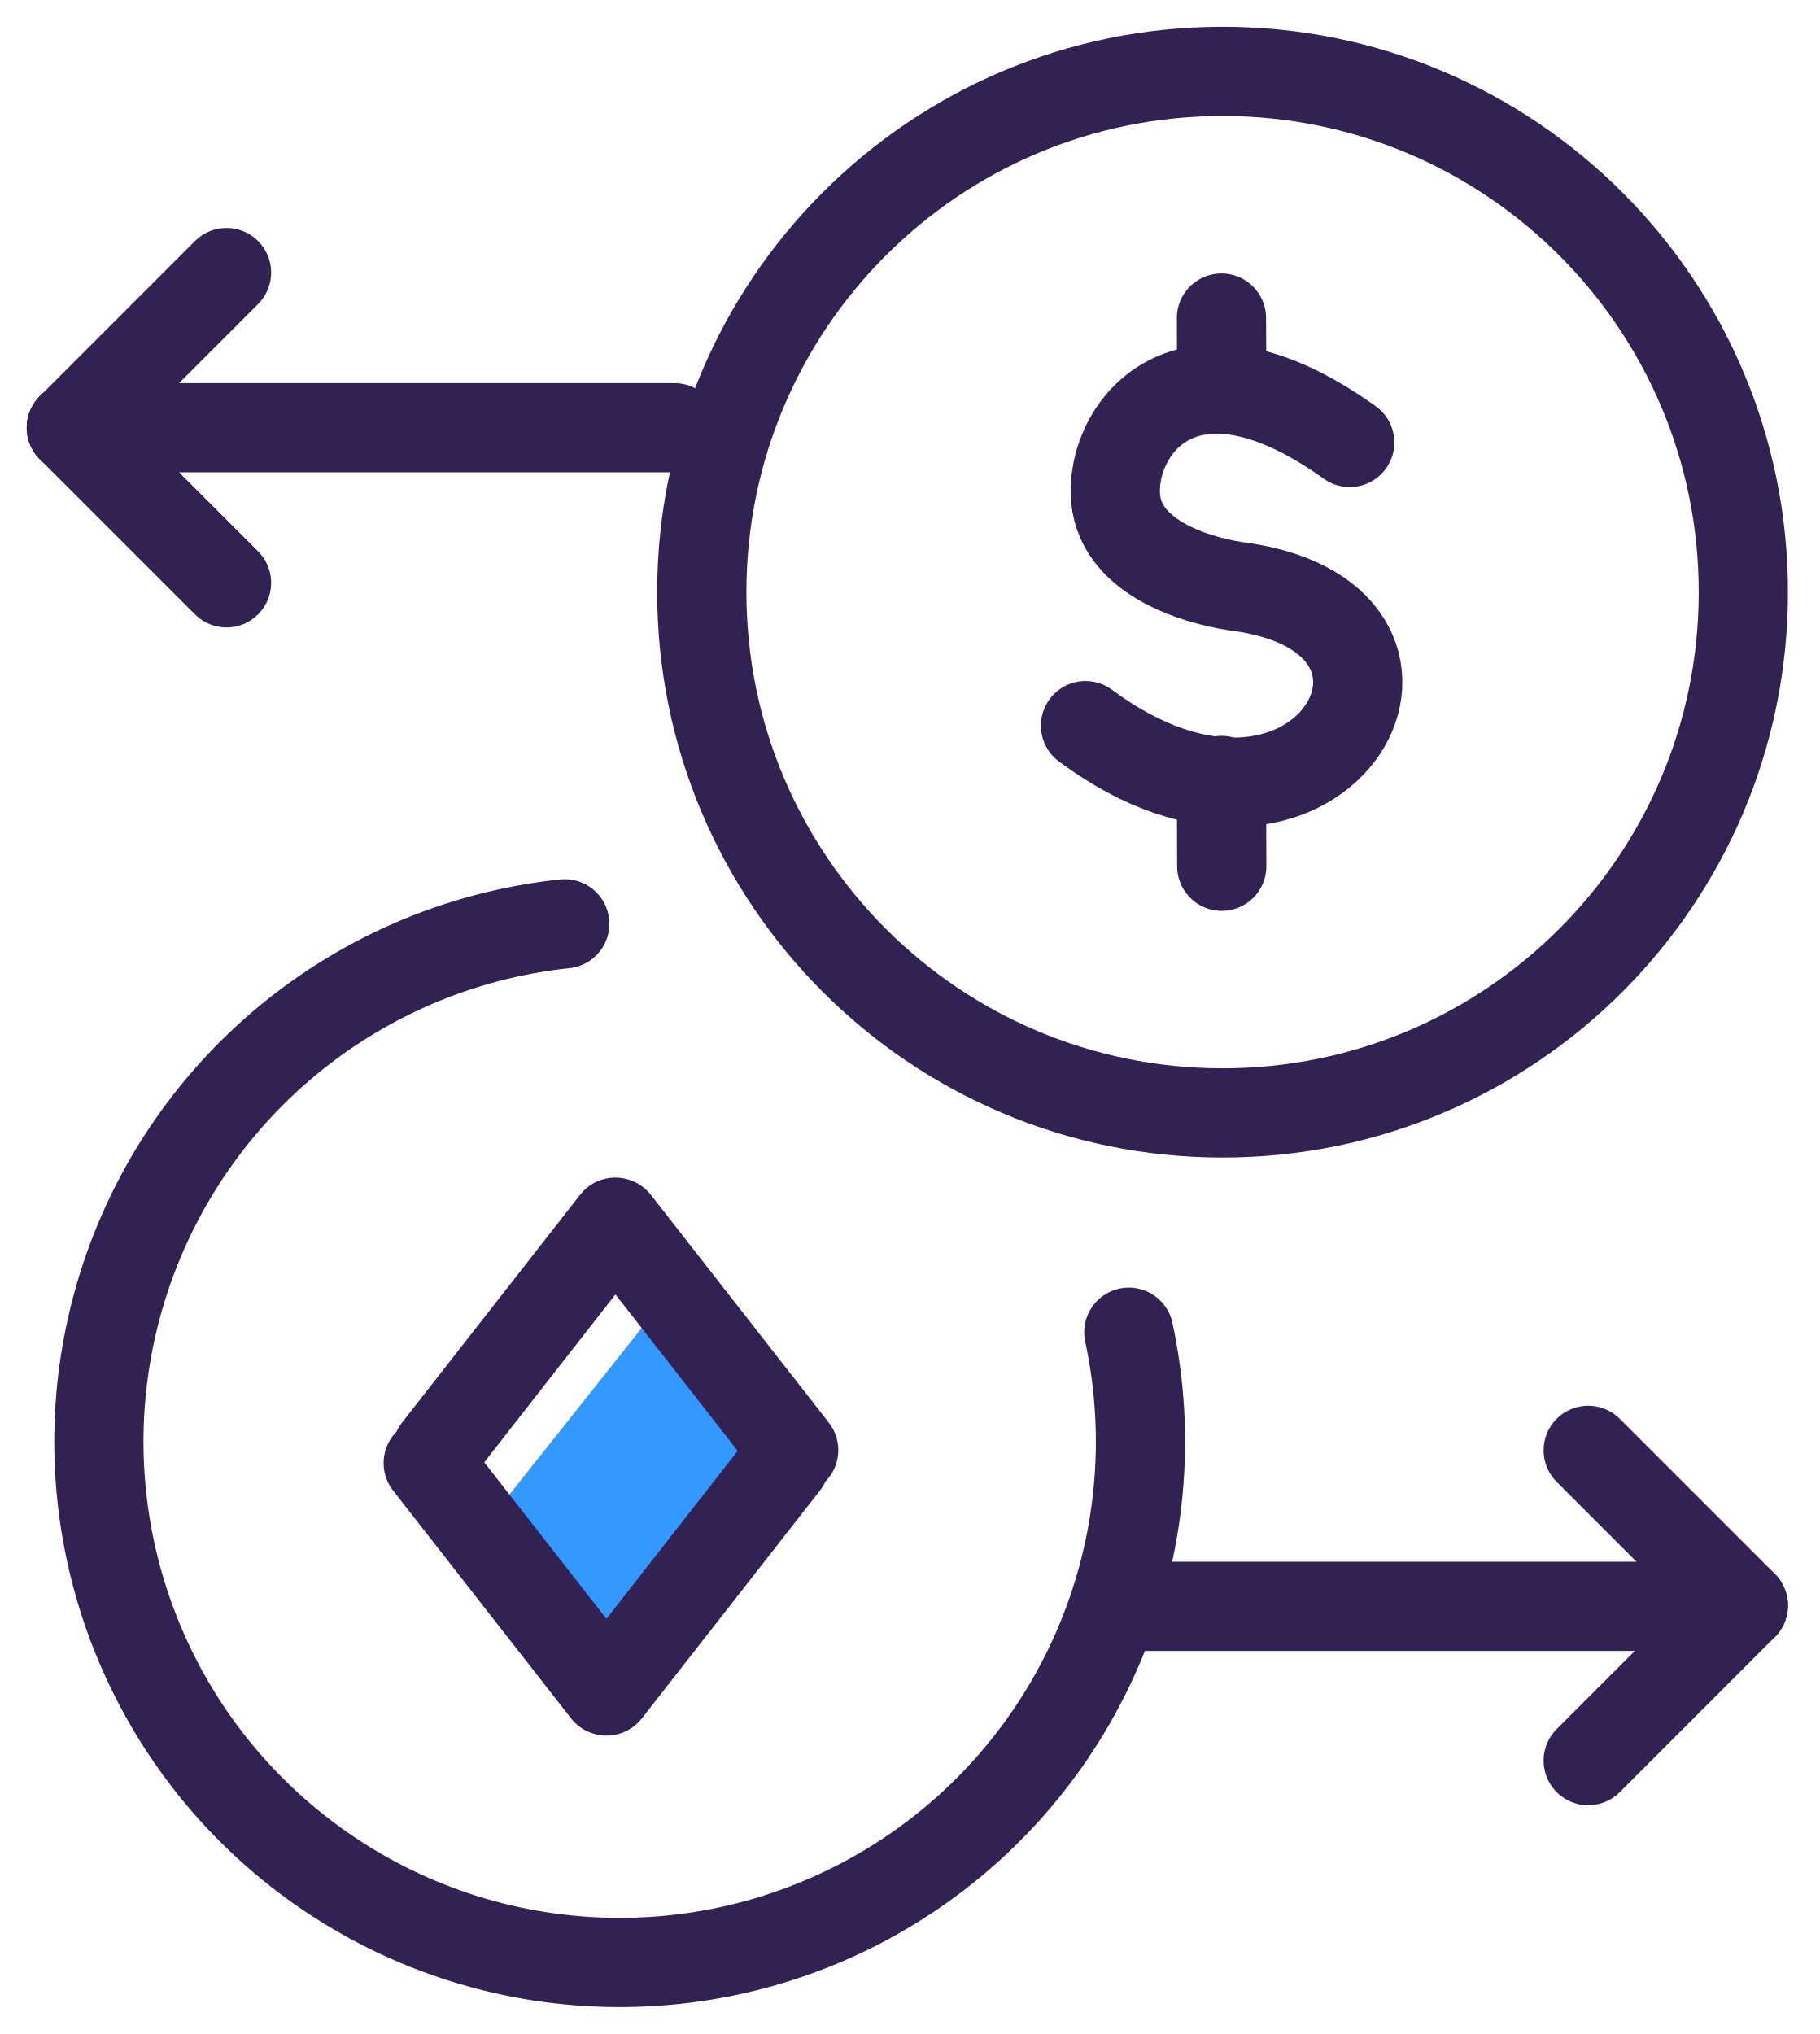
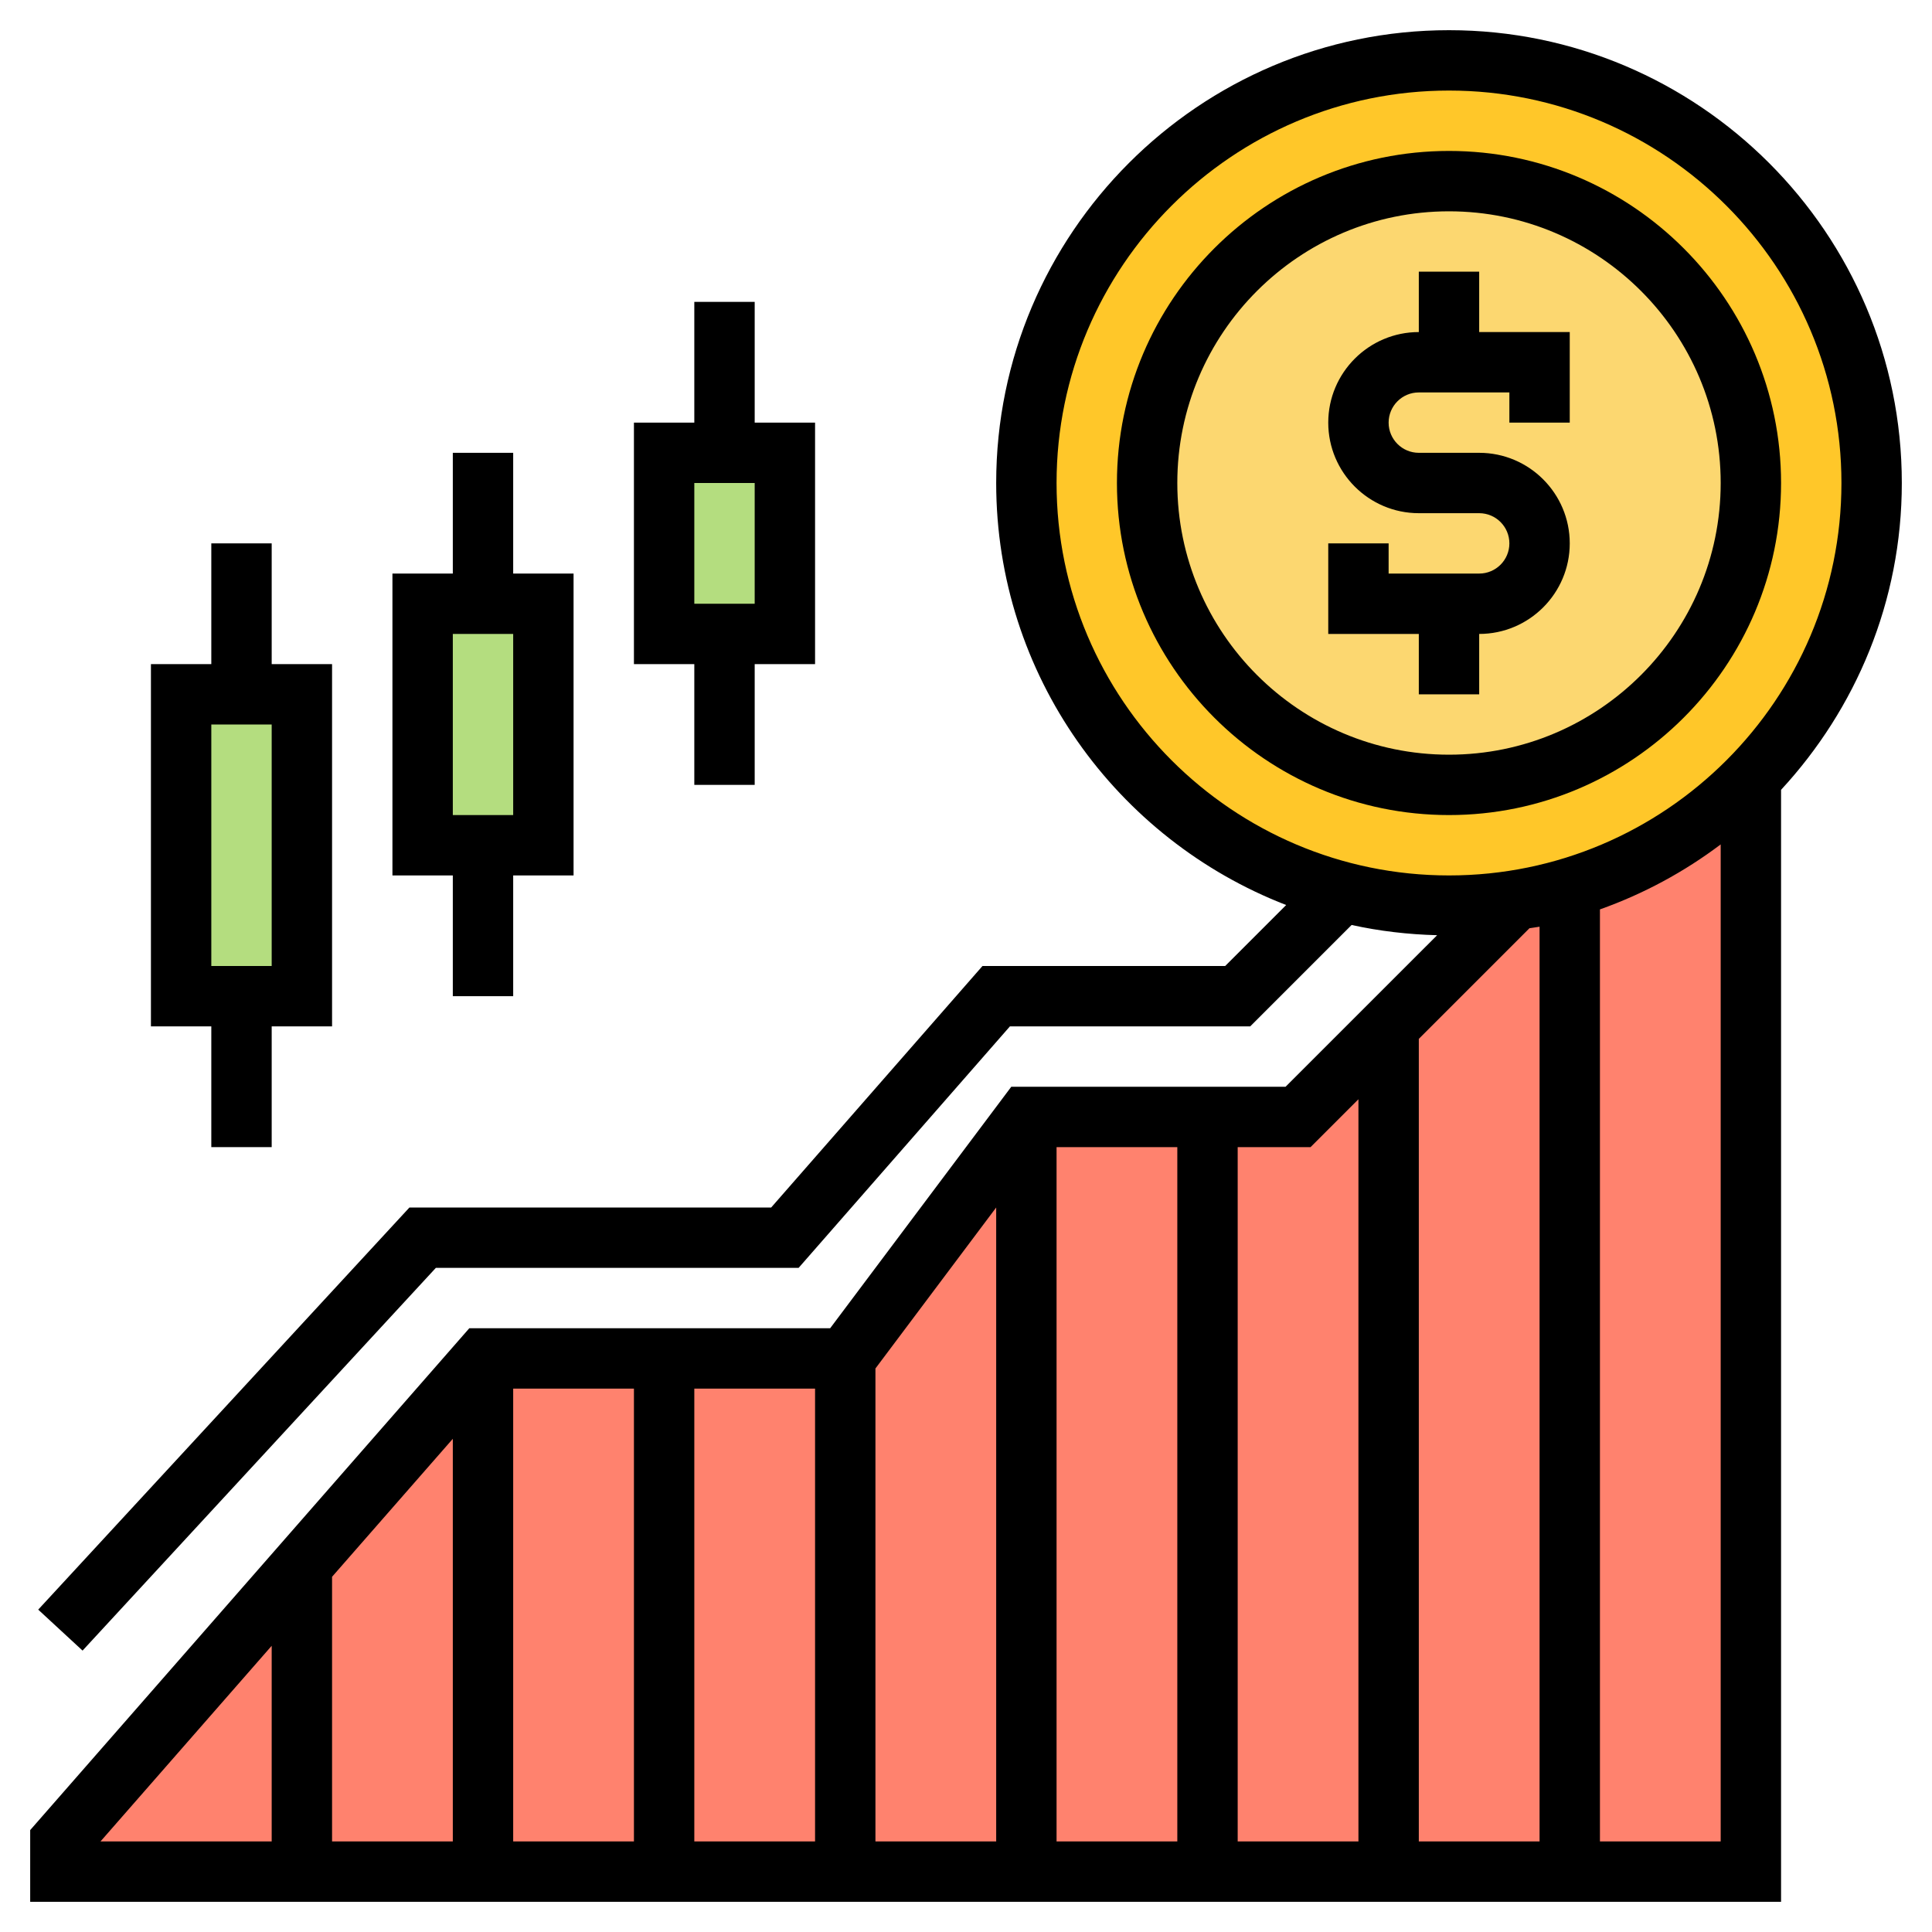
- <svg xmlns="http://www.w3.org/2000/svg" width="51px" height="57px" viewBox="0 0 51 57" version="1.1">
-   <defs />
-   <g id="Artboard-8" stroke="none" stroke-width="1" fill="none" fill-rule="evenodd">
-     <g id="colored_stock_exchange-75" transform="translate(2, 2)">
-       <g id="Group-9" transform="translate(9.985507, 32.26087)">
-         <g id="Group-8" />
-         <g id="Group-8-Copy" transform="translate(7.485507, 9.557971) rotate(-180) translate(-7.485507, -9.557971) translate(4.985507, 6.057971)" />
+ <svg xmlns="http://www.w3.org/2000/svg" id="Layer_5" enable-background="new 0 0 64 64" height="512" viewBox="0 0 64 64" width="512">
+   <g>
+     <g>
+       <g>
+         <path d="m26 15v6h-2-2v-6h2z" fill="#b4dd7f" />
      </g>
-       <polygon id="Path-Copy" fill="#3399FF" points="12.044 40.176 15.874 45 19.986 39.824 16.155 35" />
-       <path d="M9.112,38.12 C9.152,38.032 9.203,37.948 9.265,37.868 L14.258,31.48 C14.599,31.044 15.171,30.896 15.666,31.073 C15.885,31.149 16.087,31.288 16.241,31.485 L21.228,37.869 C21.62,38.371 21.568,39.078 21.13,39.519 C21.09,39.606 21.039,39.691 20.978,39.77 L15.985,46.158 C15.644,46.594 15.071,46.742 14.577,46.565 C14.357,46.489 14.156,46.35 14.002,46.153 L9.015,39.77 C8.623,39.268 8.675,38.56 9.112,38.12 Z M11.57,38.979 L14.995,43.364 L18.673,38.659 L15.247,34.274 L11.57,38.979 Z" id="Combined-Shape" fill="#322153" />
-       <path d="M0,9.986 L16.899,9.986" id="Shape" stroke="#322153" stroke-width="2.5" stroke-linecap="round" stroke-linejoin="round" />
-       <path d="M4.348,5.638 L0,9.986" id="Shape" stroke="#322153" stroke-width="2.5" stroke-linecap="round" stroke-linejoin="round" />
-       <path d="M4.348,14.333 L0,9.986" id="Shape" stroke="#322153" stroke-width="2.5" stroke-linecap="round" stroke-linejoin="round" />
-       <path d="M46.087,43.014 L29.957,43.014" id="Shape" stroke="#322153" stroke-width="2.5" stroke-linecap="round" stroke-linejoin="round" />
-       <path d="M42.508,47.339 L46.855,42.991" id="Shape" stroke="#322153" stroke-width="2.5" stroke-linecap="round" stroke-linejoin="round" />
-       <path d="M42.508,38.644 L46.855,42.991" id="Shape" stroke="#322153" stroke-width="2.5" stroke-linecap="round" stroke-linejoin="round" />
-       <path d="M35.825,10.4 C31.009,6.951 28.966,10.293 29.288,12.144 C29.58,13.788 31.846,14.333 32.776,14.448 C39.389,15.393 34.98,23.205 28.42,18.335" id="Shape" stroke="#322153" stroke-width="2.5" stroke-linecap="round" stroke-linejoin="round" />
-       <path d="M32.23,6.913 L32.238,8.733" id="Shape" stroke="#322153" stroke-width="2.5" stroke-linecap="round" stroke-linejoin="round" />
-       <path d="M32.23,19.871 L32.238,22.275" id="Shape" stroke="#322153" stroke-width="2.5" stroke-linecap="round" stroke-linejoin="round" />
-       <circle id="Oval" stroke="#322153" stroke-width="2.5" stroke-linecap="round" stroke-linejoin="round" cx="32.261" cy="14.594" r="14.594" />
-       <path d="M29.634,35.333 C30.904,41.242 28.401,47.323 23.339,50.625 C18.277,53.927 11.703,53.767 6.807,50.222 C1.912,46.678 -0.293,40.483 1.264,34.643 C2.82,28.802 7.816,24.526 13.826,23.888" id="Shape" stroke="#322153" stroke-width="2.5" stroke-linecap="round" stroke-linejoin="round" />
+       <g>
+         <path d="m18 20v8h-2-2v-8h2z" fill="#b4dd7f" />
+       </g>
+       <g>
+         <path d="m10 23v10h-2-2v-10h2z" fill="#b4dd7f" />
+       </g>
+       <g>
+         <path d="m52 29.42c-.59.18-1.21.31-1.83.41l-7.17 7.17h-9l-6 8h-12l-14 16v1h56v-36.2c-1.64 1.67-3.69 2.93-6 3.62z" fill="#ff826e" />
+       </g>
+       <g>
+         <path d="m48 2c7.73 0 14 6.27 14 14 0 3.81-1.53 7.27-4 9.8-1.64 1.67-3.69 2.93-6 3.62-.59.18-1.21.31-1.83.41-.71.11-1.43.17-2.17.17-7.73 0-14-6.27-14-14s6.27-14 14-14z" fill="#ffc729" />
+       </g>
+       <g>
+         <circle cx="48" cy="16" fill="#fcd770" r="10" />
+       </g>
+     </g>
+     <g>
+       <path d="m49 23v-2c1.654 0 3-1.346 3-3s-1.346-3-3-3h-2c-.552 0-1-.448-1-1s.448-1 1-1h3v1h2v-3h-3v-2h-2v2c-1.654 0-3 1.346-3 3s1.346 3 3 3h2c.552 0 1 .448 1 1s-.448 1-1 1h-3v-1h-2v3h3v2z" />
+       <path d="m59 16c0-6.065-4.935-11-11-11s-11 4.935-11 11 4.935 11 11 11 11-4.935 11-11zm-20 0c0-4.963 4.037-9 9-9s9 4.037 9 9-4.037 9-9 9-9-4.037-9-9z" />
+       <path d="m63 16c0-8.271-6.729-15-15-15s-15 6.729-15 15c0 6.368 3.995 11.808 9.606 13.98l-2.02 2.02h-8.04l-7 8h-11.983l-12.297 13.321 1.469 1.357 11.703-12.678h12.017l7-8h7.96l3.359-3.359c.916.202 1.863.314 2.833.339l-5.021 5.02h-9.086l-6 8h-11.954l-14.546 16.624v2.376h58v-36.836c2.474-2.676 4-6.241 4-10.164zm-28 0c0-7.168 5.832-13 13-13s13 5.832 13 13-5.832 13-13 13-13-5.832-13-13zm16 14.698v30.302h-4v-26.586l3.665-3.665c.111-.02.225-.029.335-.051zm-7.586 7.302 1.586-1.586v24.586h-4v-23zm-28.414 23h-4v-8.767l4-4.571zm2-15h4v15h-4zm6 0h4v15h-4zm6-.667 4-5.333v21h-4zm6-7.333h4v23h-4zm-26 16.519v6.481h-5.671zm44 6.481v-30.875c1.449-.515 2.794-1.244 4-2.153v33.028z" />
+       <path d="m7 38h2v-4h2v-12h-2v-4h-2v4h-2v12h2zm0-14h2v8h-2z" />
+       <path d="m15 33h2v-4h2v-10h-2v-4h-2v4h-2v10h2zm0-12h2v6h-2z" />
+       <path d="m23 26h2v-4h2v-8h-2v-4h-2v4h-2v8h2zm0-10h2v4h-2z" />
    </g>
  </g>
</svg>
